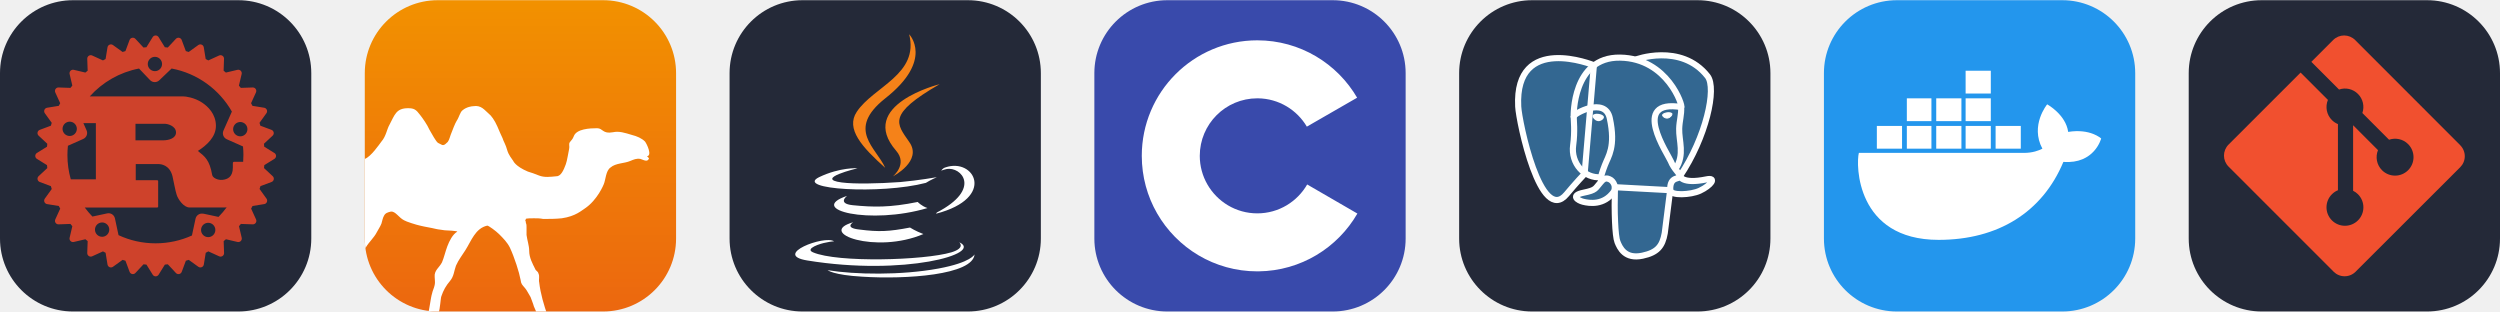
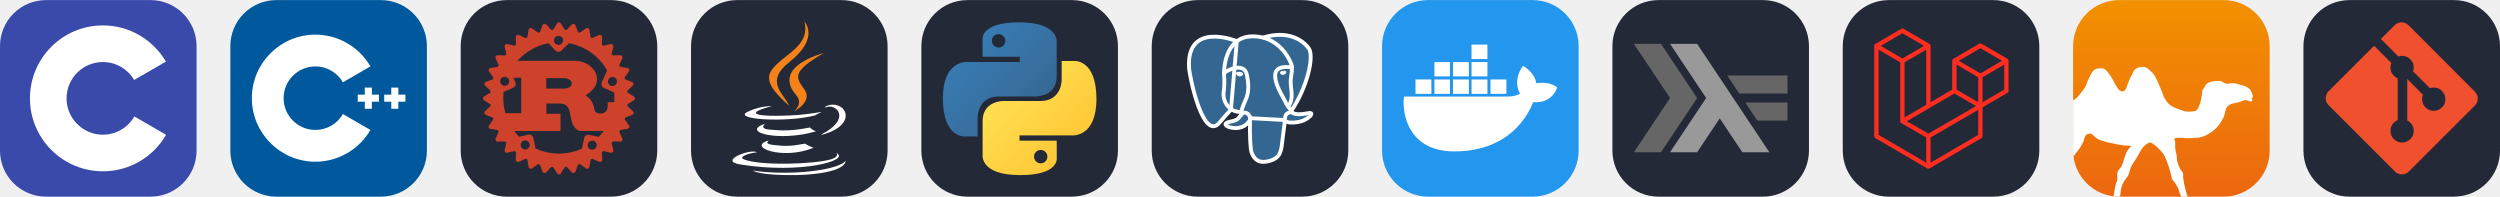
- <svg xmlns="http://www.w3.org/2000/svg" width="385" height="48" viewBox="0 0 2056 256" fill="none" version="1.1">
+ <svg xmlns="http://www.w3.org/2000/svg" width="610" height="48" viewBox="0 0 3256 256" fill="none" version="1.1">
  <g transform="translate(0, 0)">
+     <svg width="256" height="256" viewBox="0 0 256 256" fill="none">
+       <rect width="256" height="256" rx="60" fill="#394AAB" />
+       <path d="M134.001 33C169.144 33 199.828 52.086 216.262 80.456L216.102 80.183L174.753 103.991C166.607 90.198 151.672 80.889 134.54 80.698L134.001 80.695C107.875 80.695 86.695 101.874 86.695 127.999C86.695 136.543 88.972 144.552 92.933 151.469C101.088 165.704 116.416 175.306 134.001 175.306C151.693 175.306 167.109 165.582 175.222 151.195L175.025 151.54L216.311 175.458C200.057 203.588 169.794 222.615 135.059 222.994L134.001 223C98.746 223 67.975 203.796 51.582 175.276C43.579 161.353 39 145.212 39 127.999C39 75.533 81.532 33 134.001 33Z" fill="white" />
+     </svg>
+   </g>
+   <g transform="translate(300, 0)">
+     <svg width="256" height="256" fill="none" viewBox="0 0 256 256">
+       <rect width="256" height="256" fill="#00599C" rx="60" />
+       <path fill="#fff" d="M110.759 210.517C65.125 210.517 28 173.392 28 127.759C28 82.125 65.125 45 110.759 45C140.204 45 167.667 60.846 182.427 86.353L146.611 107.079C139.224 94.311 125.485 86.379 110.759 86.379C87.942 86.379 69.379 104.942 69.379 127.759C69.379 150.575 87.942 169.138 110.759 169.138C125.486 169.138 139.225 161.206 146.613 148.436L182.429 169.161C167.669 194.671 140.206 210.517 110.759 210.517Z" />
+       <path fill="#fff" d="M193.517 123.161H184.321V113.965H175.127V123.161H165.931V132.356H175.127V141.552H184.321V132.356H193.517V123.161Z" />
+       <path fill="#fff" d="M228 123.161H218.804V113.965H209.61V123.161H200.414V132.356H209.61V141.552H218.804V132.356H228V123.161Z" />
+     </svg>
+   </g>
+   <g transform="translate(600, 0)">
    <svg width="256" height="256" viewBox="0 0 256 256" fill="none" id="rust">
      <style>
#rust {
    path.rect {fill: #242938}

    @media (prefers-color-scheme: light) {
        path.rect {fill: #F4F2ED}
    }
}
</style>
      <path d="M196 0H60C26.863 0 0 26.863 0 60V196C0 229.137 26.863 256 60 256H196C229.137 256 256 229.137 256 196V60C256 26.863 229.137 0 196 0Z" fill="#242938" class="rect" />
      <path d="M225.613 125.628L217.306 120.479C217.236 119.669 217.157 118.861 217.069 118.056L224.222 111.393C224.949 110.715 225.275 109.712 225.078 108.742C224.886 107.768 224.203 106.965 223.275 106.623L214.134 103.215C213.905 102.424 213.664 101.638 213.419 100.849L219.115 92.936C219.696 92.132 219.815 91.085 219.437 90.172C219.058 89.258 218.231 88.603 217.261 88.442L207.628 86.875C207.253 86.144 206.863 85.425 206.469 84.717L210.52 75.82C210.934 74.915 210.848 73.87 210.296 73.037C209.745 72.211 208.813 71.729 207.817 71.767L198.033 72.107C197.528 71.475 197.013 70.849 196.489 70.233L198.741 60.712C198.968 59.744 198.683 58.724 197.979 58.023C197.28 57.323 196.266 57.033 195.291 57.261L185.773 59.513C185.156 58.991 184.529 58.474 183.895 57.969L184.238 48.182C184.275 47.192 183.792 46.251 182.968 45.702C182.141 45.149 181.094 45.066 180.185 45.477L171.31 49.528C170.593 49.134 169.874 48.744 169.153 48.367L167.582 38.732C167.424 37.755 166.768 36.926 165.852 36.555C164.938 36.175 163.885 36.297 163.09 36.877L155.18 42.575C154.399 42.327 153.616 42.088 152.833 41.861L149.426 32.718C149.079 31.787 148.277 31.103 147.307 30.91C146.334 30.719 145.339 31.043 144.658 31.766L137.996 38.921C137.192 38.832 136.382 38.751 135.574 38.685L130.426 30.355C129.906 29.513 128.984 29 127.985 29C126.986 29 126.074 29.513 125.563 30.355L120.415 38.685C119.605 38.751 118.795 38.832 117.993 38.921L111.332 31.766C110.657 31.043 109.654 30.719 108.682 30.91C107.708 31.105 106.905 31.787 106.562 32.718L103.156 41.861C102.365 42.088 101.582 42.329 100.81 42.575L92.9 36.877C92.095 36.296 91.047 36.173 90.137 36.555C89.223 36.934 88.566 37.763 88.407 38.732L86.836 48.367C86.11 48.744 85.39 49.132 84.679 49.528L75.803 45.477C74.901 45.064 73.854 45.149 73.022 45.702C72.197 46.251 71.714 47.192 71.752 48.182L72.092 57.969C71.46 58.474 70.834 58.991 70.215 59.513L60.696 57.261C59.729 57.035 58.709 57.323 58.009 58.023C57.305 58.726 57.019 59.739 57.246 60.712L59.479 70.233C58.959 70.85 58.444 71.475 57.939 72.107L48.155 71.767C47.169 71.738 46.225 72.211 45.676 73.037C45.123 73.858 45.04 74.911 45.451 75.82L49.501 84.717C49.107 85.43 48.717 86.15 48.341 86.875L38.708 88.442C37.73 88.601 36.905 89.256 36.532 90.172C36.153 91.09 36.276 92.141 36.854 92.936L42.55 100.849C42.302 101.63 42.062 102.416 41.834 103.215L32.694 106.623C31.767 106.969 31.084 107.772 30.89 108.742C30.698 109.716 31.021 110.711 31.746 111.393L38.899 118.056C38.81 118.861 38.731 119.671 38.663 120.479L30.355 125.628C29.513 126.149 29 127.068 29 128.07C29 129.071 29.513 129.982 30.355 130.494L38.663 135.642C38.731 136.453 38.81 137.261 38.899 138.065L31.746 144.729C31.021 145.404 30.698 146.408 30.89 147.378C31.084 148.354 31.767 149.154 32.694 149.499L41.834 152.906C42.062 153.698 42.302 154.483 42.55 155.273L36.854 163.185C36.275 163.992 36.151 165.039 36.532 165.949C36.912 166.867 37.739 167.522 38.727 167.679L48.359 169.246C48.736 169.977 49.122 170.696 49.52 171.405L45.47 180.283C45.057 181.185 45.142 182.232 45.695 183.065C46.248 183.892 47.188 184.376 48.174 184.335L57.939 183.993C58.448 184.629 58.961 185.251 59.483 185.871L57.25 195.393C57.023 196.358 57.309 197.362 58.013 198.062C58.711 198.768 59.727 199.05 60.7 198.823L70.219 196.589C70.838 197.115 71.464 197.626 72.096 198.13L71.755 207.917C71.718 208.907 72.2 209.848 73.025 210.396C73.847 210.947 74.899 211.031 75.807 210.618L84.683 206.567C85.398 206.965 86.117 207.35 86.84 207.728L88.411 217.363C88.57 218.343 89.225 219.172 90.141 219.559C91.054 219.939 92.109 219.816 92.903 219.239L100.814 213.541C101.595 213.789 102.38 214.032 103.179 214.258L106.585 223.401C106.932 224.329 107.734 225.017 108.705 225.206C109.677 225.402 110.673 225.077 111.355 224.35L118.016 217.194C118.82 217.287 119.63 217.365 120.438 217.437L125.586 225.747C126.104 226.586 127.025 227.103 128.008 227.103C128.99 227.103 129.92 226.588 130.449 225.747L135.597 217.437C136.407 217.365 137.215 217.287 138.019 217.194L144.68 224.35C145.356 225.077 146.359 225.402 147.33 225.206C148.304 225.015 149.106 224.329 149.449 223.401L152.856 214.258C153.646 214.032 154.432 213.789 155.221 213.541L163.131 219.239C163.935 219.816 164.984 219.939 165.894 219.559C166.81 219.182 167.465 218.351 167.624 217.363L169.195 207.728C169.922 207.35 170.64 206.959 171.352 206.567L180.228 210.618C181.13 211.031 182.176 210.947 183.009 210.396C183.834 209.844 184.315 208.907 184.279 207.917L183.939 198.13C184.571 197.624 185.197 197.115 185.814 196.589L195.332 198.823C196.3 199.05 197.319 198.768 198.02 198.062C198.724 197.36 199.01 196.35 198.783 195.393L196.549 185.871C197.072 185.251 197.587 184.629 198.09 183.993L207.874 184.335C208.859 184.376 209.804 183.892 210.352 183.065C210.906 182.24 210.991 181.189 210.576 180.283L206.527 171.405C206.922 170.688 207.31 169.967 207.685 169.246L217.317 167.679C218.297 167.522 219.122 166.867 219.493 165.949C219.871 165.035 219.753 163.981 219.171 163.185L213.475 155.273C213.722 154.49 213.961 153.705 214.191 152.906L223.331 149.499C224.261 149.15 224.945 148.35 225.135 147.378C225.331 146.406 225.006 145.41 224.28 144.729L217.126 138.065C217.213 137.261 217.292 136.451 217.362 135.642L225.671 130.494C226.512 129.974 227.025 129.052 227.025 128.07C227.025 127.088 226.514 126.158 225.672 125.628H225.613ZM169.976 194.723C166.797 194.038 164.791 190.899 165.472 187.719C166.151 184.538 169.276 182.513 172.455 183.194C175.635 183.874 177.659 187.018 176.978 190.198C176.297 193.379 173.174 195.404 169.995 194.723H169.976ZM167.156 175.604C164.261 174.983 161.404 176.826 160.798 179.73L157.846 193.511C148.743 197.638 138.543 199.947 127.945 199.947C117.045 199.947 106.751 197.543 97.477 193.227L94.525 179.446C93.904 176.55 91.062 174.694 88.167 175.319L75.998 177.931C73.746 175.604 71.646 173.123 69.716 170.511H128.948C129.619 170.511 130.065 170.39 130.065 169.78V148.768C130.065 148.159 129.619 148.038 128.948 148.038H111.633V134.768H130.348C132.057 134.768 139.489 135.256 141.855 144.762C142.598 147.677 144.239 157.181 145.356 160.228C146.469 163.636 150.995 170.451 155.821 170.451H185.343C185.677 170.451 186.035 170.412 186.412 170.345C184.368 173.127 182.116 175.758 179.713 178.22L167.26 175.55L167.156 175.604ZM85.215 194.439C82.035 195.124 78.913 193.099 78.231 189.914C77.552 186.734 79.571 183.591 82.754 182.91C85.934 182.23 89.056 184.256 89.737 187.435C90.417 190.615 88.396 193.757 85.215 194.439ZM62.695 103.385C64.012 106.357 62.672 109.841 59.705 111.165C56.733 112.485 53.27 111.143 51.946 108.175C50.621 105.206 51.968 101.719 54.936 100.394C57.907 99.077 61.37 100.417 62.695 103.385ZM55.787 119.741L68.466 114.1C71.173 112.898 72.403 109.727 71.192 107.02L68.58 101.114H78.837V147.303H58.21C56.414 140.98 55.447 134.317 55.447 127.427C55.447 124.795 55.589 122.202 55.861 119.646L55.787 119.741ZM111.425 115.254V101.625H135.837C137.099 101.625 144.75 103.084 144.75 108.8C144.75 113.55 138.883 115.254 134.058 115.254H111.349H111.425ZM200.179 127.521C200.179 129.331 200.113 131.118 199.981 132.898H192.543C191.799 132.898 191.5 133.386 191.5 134.114V137.521C191.5 145.548 186.978 147.309 183.003 147.744C179.219 148.17 175.037 146.162 174.526 143.844C172.292 131.294 168.583 128.624 162.716 123.968C170.003 119.349 177.572 112.515 177.572 103.334C177.572 93.472 170.817 87.263 166.218 84.215C159.746 79.956 152.592 79.104 150.662 79.104H73.83C84.257 67.481 98.431 59.227 114.327 56.199L123.393 65.701C125.436 67.841 128.823 67.935 130.981 65.876L141.124 56.183C162.319 60.14 180.297 73.353 190.705 91.582L183.761 107.256C182.563 109.964 183.785 113.144 186.485 114.337L199.846 120.28C200.077 122.646 200.198 125.051 200.198 127.473L200.179 127.521ZM123.347 48.205C125.694 45.952 129.422 46.047 131.654 48.396C133.888 50.743 133.812 54.472 131.459 56.725C129.113 58.978 125.385 58.883 123.152 56.532C120.919 54.184 120.995 50.455 123.347 48.203V48.205ZM192.231 103.67C193.546 100.697 197.018 99.353 199.99 100.678C202.961 101.996 204.305 105.486 202.98 108.459C201.665 111.431 198.192 112.775 195.221 111.449C192.25 110.132 190.906 106.641 192.231 103.67Z" fill="#CE422B" />
    </svg>
  </g>
-   <g transform="translate(300, 0)">
-     <svg width="256" height="256" viewBox="0 0 256 256" fill="none">
-       <g clip-path="url(#clip0_306_106)">
-         <rect width="256" height="256" rx="60" fill="url(#paint0_linear_306_106)" />
-         <path d="M143.426 232.018C142.879 229.824 143.974 227.08 142.879 224.886C142.331 222.691 140.689 222.691 140.142 221.045C137.952 216.656 135.215 211.718 135.215 206.231C135.215 201.842 133.572 197.453 133.025 193.064C133.025 190.869 133.025 188.674 133.025 186.48C133.025 185.382 133.025 184.285 132.478 183.188C132.478 182.639 132.478 181.542 131.93 181.542L132.478 179.896C132.478 179.347 137.404 179.347 139.047 179.347C141.784 179.347 143.974 179.347 146.711 179.896C152.185 179.896 156.564 179.896 162.039 179.347C173.535 177.701 178.462 172.763 181.199 171.117C191.6 163.985 196.527 151.366 196.527 151.366C198.169 147.525 198.169 140.392 202.001 137.649C206.38 133.809 213.497 134.357 218.424 132.163C221.161 131.065 223.351 129.968 226.635 130.517C228.825 131.065 232.657 133.809 233.752 129.968C233.204 129.419 232.657 128.871 232.109 128.322C236.489 127.773 232.109 118.446 230.467 116.251C227.73 113.508 223.898 111.862 219.519 110.765C214.044 109.119 209.117 107.473 204.191 108.57C195.432 110.216 195.979 105.278 191.052 105.278C185.031 105.278 174.082 105.827 171.892 111.862C170.798 114.605 170.25 114.605 168.608 116.8C167.513 118.446 168.608 120.092 168.06 122.287C167.513 124.481 166.418 132.163 165.323 134.906C163.681 139.295 161.491 144.782 157.659 144.782C152.185 145.33 147.806 145.879 143.426 144.233C140.689 143.136 136.31 141.49 134.12 140.941C123.719 136.552 122.076 132.163 122.076 132.163C120.982 130.517 118.244 127.225 117.15 123.384C116.055 118.995 113.865 115.703 113.318 113.508C112.223 111.314 110.58 107.473 108.938 103.632C106.748 98.694 104.011 94.854 101.822 93.208C98.537 90.465 95.8 86.075 89.231 87.172C88.136 87.172 83.757 87.721 80.472 90.465C78.282 92.111 77.735 95.951 75.545 99.243C74.45 100.889 72.26 106.376 70.618 110.765C69.523 114.057 68.976 116.251 67.334 117.349C66.239 118.446 65.144 119.543 63.502 118.995C62.407 118.446 61.312 117.897 60.217 117.349C58.575 116.251 55.29 110.216 53.1 106.376C51.458 102.535 47.626 97.048 45.437 94.305C42.152 89.916 40.51 88.819 35.583 88.819C25.729 88.819 24.634 94.305 20.255 102.535C18.065 106.376 17.518 111.862 13.686 116.251C12.043 118.446 4.927 128.871 0 130.517V206.231V205.683C0.547 204.585 0.547 203.488 1.095 202.94C3.285 199.099 7.664 195.258 9.854 190.869C10.949 188.674 12.591 186.48 13.686 183.736C14.233 182.09 14.781 178.799 15.875 177.153C16.97 174.958 19.16 174.409 21.35 173.861C25.182 173.312 27.919 178.799 32.298 180.993C33.941 182.09 42.699 184.834 45.437 185.382C49.816 186.48 54.195 187.028 58.575 188.126C60.764 188.674 62.954 188.674 65.691 189.223C67.881 189.223 76.093 189.772 76.093 190.32C72.26 192.515 69.523 198.002 67.881 202.391C66.239 206.78 65.144 211.718 63.502 215.559C61.312 219.948 56.932 222.143 57.48 227.629C57.48 229.824 58.027 232.018 57.48 234.213C56.932 236.956 55.838 238.602 55.29 241.346C54.195 244.638 53.1 255.062 52.006 257.805L60.764 256.708C61.859 254.513 62.407 244.638 62.954 243.54C64.597 238.602 66.786 234.762 70.071 230.921C73.355 227.08 73.355 222.691 74.998 218.302C77.187 213.364 79.924 210.072 82.662 205.683C87.588 198.002 90.873 187.577 100.727 185.382C101.822 185.382 107.843 189.772 110.58 192.515C113.865 195.807 117.15 199.099 119.339 203.488C123.171 211.718 127.003 223.789 128.098 229.824C128.646 233.664 129.193 233.664 131.93 236.956C133.025 238.054 135.215 242.443 136.31 244.089C136.857 245.735 138.499 249.575 139.047 251.77C139.594 252.867 141.236 256.708 142.331 260H150.543C147.258 250.673 144.521 241.346 143.426 232.018Z" fill="white" />
-       </g>
-       <defs>
-         <linearGradient id="paint0_linear_306_106" x1="127.705" y1="0.12" x2="127.705" y2="257.041" gradientUnits="userSpaceOnUse">
-           <stop stop-color="#F29100" />
-           <stop offset="1" stop-color="#EC670F" />
-         </linearGradient>
-         <clipPath id="clip0_306_106">
-           <rect width="256" height="256" rx="60" fill="white" />
-         </clipPath>
-       </defs>
-     </svg>
-   </g>
-   <g transform="translate(600, 0)">
+   <g transform="translate(900, 0)">
    <svg width="256" height="256" fill="none" viewBox="0 0 256 256" id="java">
      <style>
#java {
    rect {fill: #242938}

    @media (prefers-color-scheme: light) {
        rect {fill: #F4F2ED}
        path.mug {fill: #4E7896}
    }
}
</style>
      <rect width="256" height="256" fill="#242938" rx="60" />
      <path fill="#fff" d="M101.634 182.619C101.634 182.619 93.955 187.293 106.979 188.63C122.707 190.634 131.023 190.299 148.386 186.962C148.386 186.962 153.06 189.971 159.406 192.306C120.331 209.002 70.909 191.304 101.634 182.619ZM96.625 160.914C96.625 160.914 88.275 167.26 101.299 168.593C118.327 170.262 131.69 170.597 154.732 165.926C154.732 165.926 157.741 169.267 162.747 170.936C115.664 184.961 62.898 172.269 96.625 160.917V160.914ZM188.795 198.984C188.795 198.984 194.471 203.658 182.449 207.334C160.073 214.012 88.61 216.019 68.573 207.334C61.564 204.325 74.92 199.982 79.259 199.319C83.601 198.317 85.937 198.317 85.937 198.317C78.257 192.973 34.842 209.337 63.896 214.046C143.709 227.073 209.499 208.37 188.792 199.018L188.795 198.984ZM105.307 138.203C105.307 138.203 68.905 146.888 92.279 149.89C102.298 151.223 122 150.892 140.368 149.555C155.396 148.221 170.458 145.548 170.458 145.548C170.458 145.548 165.113 147.886 161.441 150.222C124.342 159.915 53.211 155.573 73.583 145.554C90.953 137.204 105.307 138.203 105.307 138.203V138.203ZM170.423 174.604C207.83 155.234 190.46 136.534 178.438 138.873C175.429 139.54 174.096 140.207 174.096 140.207C174.096 140.207 175.097 138.203 177.436 137.54C201.145 129.19 219.849 162.586 169.757 175.61C169.757 175.61 170.092 175.275 170.423 174.608V174.604ZM108.979 227.364C145.046 229.703 200.147 226.03 201.484 208.995C201.484 208.995 198.817 215.673 171.764 220.683C141.042 226.359 102.968 225.692 80.596 222.016C80.596 222.016 85.27 226.023 108.982 227.36L108.979 227.364Z" class="mug" />
      <path fill="#F58219" d="M147.685 28C147.685 28 168.389 49.039 127.983 80.759C95.589 106.472 120.632 121.168 127.983 137.861C108.948 120.833 95.261 105.802 104.606 91.776C118.331 71.083 156.062 61.064 147.685 28ZM137 123.842C146.683 134.862 134.333 144.881 134.333 144.881C134.333 144.881 159.044 132.195 147.692 116.494C137.338 101.466 129.324 94.118 172.738 69.069C172.738 69.069 104.278 86.097 137.007 123.835L137 123.842Z" />
    </svg>
  </g>
-   <g transform="translate(900, 0)">
-     <svg width="256" height="256" viewBox="0 0 256 256" fill="none">
-       <rect width="256" height="256" rx="60" fill="#394AAB" />
-       <path d="M134.001 33C169.144 33 199.828 52.086 216.262 80.456L216.102 80.183L174.753 103.991C166.607 90.198 151.672 80.889 134.54 80.698L134.001 80.695C107.875 80.695 86.695 101.874 86.695 127.999C86.695 136.543 88.972 144.552 92.933 151.469C101.088 165.704 116.416 175.306 134.001 175.306C151.693 175.306 167.109 165.582 175.222 151.195L175.025 151.54L216.311 175.458C200.057 203.588 169.794 222.615 135.059 222.994L134.001 223C98.746 223 67.975 203.796 51.582 175.276C43.579 161.353 39 145.212 39 127.999C39 75.533 81.532 33 134.001 33Z" fill="white" />
+   <g transform="translate(1200, 0)">
+     <svg width="256" height="256" fill="none" viewBox="0 0 256 256" id="python">
+       <style>
+ #python {
+     rect {fill: #242938}
+ 
+     @media (prefers-color-scheme: light) {
+         rect {fill: #F4F2ED}
+     }
+ }
+ </style>
+       <rect width="256" height="256" fill="#242938" rx="60" />
+       <path fill="url(#paint0_linear_2_47)" d="M127.279 29C76.507 29 79.677 51.018 79.677 51.018L79.734 73.828H128.185V80.677H60.489C60.489 80.677 28 76.993 28 128.222C28 179.452 56.357 177.636 56.357 177.636H73.281V153.863C73.281 153.863 72.369 125.506 101.186 125.506H149.24C149.24 125.506 176.239 125.942 176.239 99.412V55.546C176.239 55.546 180.338 29 127.279 29ZM100.563 44.339C105.384 44.339 109.28 48.235 109.28 53.056C109.28 57.876 105.384 61.772 100.563 61.772C95.743 61.772 91.847 57.876 91.847 53.056C91.847 48.235 95.743 44.339 100.563 44.339Z" />
+       <path fill="url(#paint1_linear_2_47)" d="M128.721 227.958C179.493 227.958 176.323 205.941 176.323 205.941L176.266 183.13H127.815V176.281H195.511C195.511 176.281 228 179.966 228 128.736C228 77.506 199.643 79.323 199.643 79.323H182.719V103.096C182.719 103.096 183.631 131.453 154.814 131.453H106.76C106.76 131.453 79.761 131.016 79.761 157.546V201.412C79.761 201.412 75.662 227.958 128.721 227.958ZM155.437 212.619C150.616 212.619 146.72 208.723 146.72 203.903C146.72 199.082 150.616 195.186 155.437 195.186C160.257 195.186 164.154 199.082 164.154 203.903C164.154 208.723 160.257 212.619 155.437 212.619Z" />
+       <defs>
+         <linearGradient id="paint0_linear_2_47" x1="47.22" x2="146.333" y1="46.896" y2="145.02" gradientUnits="userSpaceOnUse">
+           <stop stop-color="#387EB8" />
+           <stop offset="1" stop-color="#366994" />
+         </linearGradient>
+         <linearGradient id="paint1_linear_2_47" x1="108.056" x2="214.492" y1="109.905" y2="210.522" gradientUnits="userSpaceOnUse">
+           <stop stop-color="#FFE052" />
+           <stop offset="1" stop-color="#FFC331" />
+         </linearGradient>
+       </defs>
    </svg>
  </g>
-   <g transform="translate(1200, 0)">
+   <g transform="translate(1500, 0)">
    <svg width="256" height="256" fill="none" viewBox="0 0 256 256" id="postgresql">
      <style>
#postgresql {
    rect {fill: #242938}

    @media (prefers-color-scheme: light) {
        rect {fill: #F4F2ED}
    }
}
</style>
      <rect width="256" height="256" fill="#242938" rx="60" />
      <path fill="#336791" d="M203.48 148.688C183.16 152.878 181.684 145.995 181.684 145.995C203.15 114.143 212.129 73.713 204.38 63.82C183.259 36.82 146.689 49.596 146.077 49.927L145.88 49.962C141.414 49.066 136.873 48.592 132.317 48.548C123.12 48.408 116.145 50.96 110.844 54.975C110.844 54.975 45.608 28.102 48.645 88.774C49.292 101.684 67.138 186.509 88.442 160.845C96.289 151.409 103.812 143.484 103.812 143.484C107.539 145.966 112.018 147.232 116.708 146.775L117.073 146.466C116.966 147.681 117.016 148.905 117.221 150.108C111.737 156.239 113.354 157.315 102.385 159.572C91.29 161.857 97.815 165.928 102.062 166.997C107.223 168.291 119.162 170.119 127.234 158.827L126.91 160.113C129.062 161.836 130.566 171.314 130.313 179.906C130.06 188.499 129.891 194.391 131.579 199.003C133.266 203.616 134.954 213.98 149.368 210.956C161.413 208.376 167.649 201.675 168.528 190.524C169.147 182.592 170.539 183.759 170.638 176.672L171.763 173.311C173.049 162.553 171.973 159.087 179.391 160.704L181.198 160.866C186.662 161.112 193.813 159.987 198.003 158.039C207.038 153.849 212.396 146.845 203.487 148.688H203.48Z" />
      <path stroke="#fff" stroke-linecap="round" stroke-linejoin="round" stroke-width="5.034" d="M146.07 48.596C143.82 49.299 182.38 34.498 204.303 62.504C212.038 72.397 203.073 112.827 181.606 144.678M128.098 153.784C127.536 173.795 128.239 193.946 130.194 198.784C132.148 203.621 136.346 213.198 150.767 210.118C162.812 207.538 167.199 202.538 169.098 191.506L173.548 156.231L128.098 153.784ZM110.816 53.469C110.816 53.469 45.538 26.778 48.575 87.451C49.222 100.36 67.067 185.185 88.372 159.521C96.148 150.148 103.18 142.815 103.18 142.815L110.816 53.469Z" />
      <path stroke="#fff" stroke-linecap="round" stroke-linejoin="bevel" stroke-width="5.034" d="M181.613 144.664C181.613 144.664 183.02 151.555 203.41 147.35C212.319 145.508 206.954 152.511 197.926 156.702C190.515 160.147 173.893 161.026 173.619 156.28C172.916 144.01 182.366 147.737 181.684 144.664C181.065 141.894 176.832 139.18 174.048 132.402C171.608 126.495 140.579 81.144 182.654 87.873C184.201 87.556 171.685 47.795 132.31 47.218C92.935 46.642 94.18 95.628 94.18 95.628" />
      <path stroke="#fff" stroke-linejoin="round" stroke-width="5.034" d="M117.08 148.869C111.596 155 113.213 156.076 102.245 158.333C91.149 160.618 97.674 164.689 101.921 165.758C107.082 167.052 119.021 168.88 127.093 157.58C129.554 154.135 127.079 148.651 123.704 147.259C122.073 146.584 119.893 145.74 117.095 148.876L117.08 148.869Z" />
      <path stroke="#fff" stroke-linecap="round" stroke-linejoin="round" stroke-width="5.034" d="M116.722 148.763C116.159 145.156 117.903 140.874 119.766 135.854C122.565 128.331 129.02 120.807 123.859 96.922C120.013 79.133 94.187 93.216 94.187 95.628C94.187 98.04 95.354 107.863 93.765 119.288C91.677 134.209 103.257 146.823 116.588 145.536" />
      <path fill="#fff" stroke="#fff" stroke-width="1.68" d="M110.577 95.269C110.457 96.092 112.088 98.293 114.205 98.588C116.321 98.884 118.128 97.168 118.248 96.338C118.367 95.509 116.736 94.609 114.62 94.313C112.503 94.018 110.682 94.454 110.577 95.269V95.269Z" />
      <path fill="#fff" stroke="#fff" stroke-width=".837" d="M175.011 93.589C175.123 94.412 173.499 96.612 171.383 96.908C169.266 97.203 167.445 95.487 167.34 94.658C167.234 93.828 168.852 92.928 170.968 92.633C173.084 92.338 174.905 92.773 175.011 93.589Z" />
      <path stroke="#fff" stroke-linecap="round" stroke-linejoin="round" stroke-width="5.034" d="M182.577 87.887C182.928 94.356 181.184 98.75 180.959 105.634C180.636 115.632 185.727 127.079 178.055 138.54" />
    </svg>
  </g>
-   <g transform="translate(1500, 0)">
+   <g transform="translate(1800, 0)">
    <svg width="256" height="256" fill="none" viewBox="0 0 256 256">
      <rect width="256" height="256" fill="#2396ED" rx="60" />
      <path d="M141.187 122.123H161.904V103.379H141.187V122.123ZM116.525 122.123H137.241V103.379H116.525V122.123ZM92.355 122.123H113.072V103.379H92.355V122.123ZM68.186 122.123H88.409V103.379H68.186V122.123ZM43.523 122.123H64.24V103.379H43.523V122.123ZM68.186 99.433H88.409V80.69H68.186V99.433ZM92.355 99.433H113.072V80.69H92.355V99.433ZM116.525 99.433H137.241V80.69H116.525V99.433ZM116.525 76.744H137.241V58H116.525V76.744ZM228 113.738C228 113.738 219.121 105.352 200.871 108.312C198.898 94.007 183.607 85.622 183.607 85.622C183.607 85.622 169.303 102.886 179.661 122.123C176.702 123.603 171.769 125.576 164.37 125.576H28.726C26.259 134.948 26.259 197.097 94.328 197.097C143.16 197.097 179.661 174.408 196.925 132.974C222.574 134.948 228 113.738 228 113.738Z" fill="#fff" />
    </svg>
  </g>
-   <g transform="translate(1800, 0)">
+   <g transform="translate(2100, 0)">
+     <svg width="256" height="256" viewBox="0 0 256 256" fill="none" id="haskell">
+       <style>
+ #haskell {
+     rect {fill: #242938}
+ 
+     @media (prefers-color-scheme: light) {
+         rect {fill: #F4F2ED}
+         path:nth-child(1) {fill: #352950}
+         path:nth-child(2) {fill: #4A3A74}
+         path:nth-child(3) {fill: #7C3679}
+     }
+ }
+ </style>
+       <rect width="256" height="256" rx="60" fill="#242938" />
+       <path d="M28 198.176L75.059 127.588L28 57H63.294L110.354 127.588L63.294 198.176H28Z" fill="#666666" />
+       <path d="M75.059 198.176L122.119 127.588L75.059 57H110.354L204.471 198.176H169.176L139.766 154.059L110.353 198.176H75.059L75.059 198.176Z" fill="#999999" />
+       <path d="M188.785 157L173.099 133.468L228 133.466V156.997H188.784L188.785 157ZM165.256 121.706L149.569 98.174L228 98.172V121.702H165.251L165.256 121.706Z" fill="#666666" />
+     </svg>
+   </g>
+   <g transform="translate(2400, 0)">
+     <svg width="256" height="256" fill="none" viewBox="0 0 256 256" id="laravel">
+       <style>
+ #laravel {
+     rect {fill: #242938}
+ 
+     @media (prefers-color-scheme: light) {
+         rect {fill: #F4F2ED}
+     }
+ }
+ </style>
+       <rect width="256" height="256" fill="#242938" rx="60" />
+       <path fill="#FF2D20" fill-rule="evenodd" d="M215.846 78.314C215.91 78.557 215.944 78.808 215.944 79.061V118.26C215.944 118.763 215.813 119.257 215.565 119.692C215.316 120.128 214.958 120.489 214.528 120.739L182.082 139.681V177.226C182.082 178.248 181.547 179.191 180.673 179.706L112.945 219.241C112.79 219.33 112.621 219.387 112.452 219.448C112.388 219.47 112.329 219.509 112.262 219.527C111.788 219.653 111.291 219.653 110.817 219.527C110.74 219.505 110.669 219.462 110.595 219.434C110.44 219.377 110.278 219.327 110.13 219.241L42.416 179.706C41.986 179.455 41.629 179.094 41.38 178.659C41.131 178.224 41 177.729 41 177.226V59.629C41 59.371 41.035 59.121 41.099 58.879C41.12 58.796 41.169 58.721 41.197 58.639C41.25 58.489 41.3 58.336 41.377 58.196C41.43 58.103 41.507 58.028 41.571 57.943C41.652 57.828 41.726 57.71 41.821 57.61C41.902 57.528 42.008 57.467 42.099 57.396C42.201 57.31 42.293 57.217 42.409 57.149H42.413L76.271 37.382C76.7 37.132 77.186 37 77.681 37C78.175 37 78.661 37.132 79.09 37.382L112.949 57.149H112.956C113.068 57.221 113.164 57.31 113.266 57.392C113.357 57.464 113.459 57.528 113.54 57.607C113.639 57.71 113.71 57.828 113.794 57.943C113.854 58.028 113.935 58.103 113.984 58.196C114.065 58.339 114.111 58.489 114.168 58.639C114.196 58.721 114.245 58.796 114.266 58.882C114.331 59.126 114.364 59.377 114.365 59.629V133.079L142.579 116.606V79.057C142.579 78.807 142.614 78.553 142.678 78.314C142.703 78.228 142.748 78.153 142.777 78.071C142.833 77.921 142.882 77.767 142.96 77.628C143.013 77.535 143.09 77.46 143.15 77.374C143.235 77.26 143.305 77.142 143.404 77.042C143.485 76.96 143.587 76.899 143.679 76.828C143.784 76.742 143.876 76.649 143.989 76.581H143.993L177.855 56.813C178.283 56.563 178.769 56.431 179.264 56.431C179.759 56.431 180.245 56.563 180.673 56.813L214.532 76.581C214.652 76.653 214.743 76.742 214.849 76.824C214.937 76.895 215.039 76.96 215.12 77.038C215.219 77.142 215.289 77.26 215.374 77.374C215.437 77.46 215.515 77.535 215.564 77.628C215.645 77.767 215.691 77.921 215.747 78.071C215.779 78.153 215.825 78.228 215.846 78.314H215.846ZM210.3 116.606V84.009L198.451 90.925L182.082 100.482V133.079L210.303 116.606H210.3ZM176.441 175.572V142.954L160.34 152.279L114.361 178.888V211.813L176.441 175.572ZM46.644 64.577V175.572L108.717 211.81V178.891L76.289 160.281L76.278 160.274L76.264 160.267C76.155 160.203 76.064 160.11 75.961 160.031C75.873 159.96 75.771 159.903 75.694 159.824L75.687 159.814C75.595 159.724 75.531 159.614 75.454 159.513C75.383 159.417 75.299 159.335 75.243 159.235L75.239 159.224C75.175 159.117 75.136 158.988 75.091 158.867C75.045 158.76 74.985 158.66 74.957 158.545V158.541C74.922 158.406 74.915 158.263 74.9 158.123C74.886 158.016 74.858 157.909 74.858 157.802V157.795V81.05L58.493 71.49L46.644 64.581V64.577ZM77.684 43.162L49.474 59.629L77.677 76.095L105.884 59.625L77.677 43.162H77.684ZM92.355 145.926L108.721 136.373V64.577L96.872 71.494L80.503 81.05V152.847L92.355 145.926ZM179.264 62.594L151.056 79.061L179.264 95.527L207.467 79.057L179.264 62.594ZM176.441 100.482L160.072 90.925L148.224 84.009V116.606L164.589 126.159L176.441 133.079V100.482ZM111.536 173.94L152.909 149.988L173.591 138.02L145.405 121.564L112.952 140.51L83.374 157.777L111.536 173.94Z" clip-rule="evenodd" />
+     </svg>
+   </g>
+   <g transform="translate(2700, 0)">
+     <svg width="256" height="256" viewBox="0 0 256 256" fill="none">
+       <g clip-path="url(#clip0_306_106)">
+         <rect width="256" height="256" rx="60" fill="url(#paint0_linear_306_106)" />
+         <path d="M143.426 232.018C142.879 229.824 143.974 227.08 142.879 224.886C142.331 222.691 140.689 222.691 140.142 221.045C137.952 216.656 135.215 211.718 135.215 206.231C135.215 201.842 133.572 197.453 133.025 193.064C133.025 190.869 133.025 188.674 133.025 186.48C133.025 185.382 133.025 184.285 132.478 183.188C132.478 182.639 132.478 181.542 131.93 181.542L132.478 179.896C132.478 179.347 137.404 179.347 139.047 179.347C141.784 179.347 143.974 179.347 146.711 179.896C152.185 179.896 156.564 179.896 162.039 179.347C173.535 177.701 178.462 172.763 181.199 171.117C191.6 163.985 196.527 151.366 196.527 151.366C198.169 147.525 198.169 140.392 202.001 137.649C206.38 133.809 213.497 134.357 218.424 132.163C221.161 131.065 223.351 129.968 226.635 130.517C228.825 131.065 232.657 133.809 233.752 129.968C233.204 129.419 232.657 128.871 232.109 128.322C236.489 127.773 232.109 118.446 230.467 116.251C227.73 113.508 223.898 111.862 219.519 110.765C214.044 109.119 209.117 107.473 204.191 108.57C195.432 110.216 195.979 105.278 191.052 105.278C185.031 105.278 174.082 105.827 171.892 111.862C170.798 114.605 170.25 114.605 168.608 116.8C167.513 118.446 168.608 120.092 168.06 122.287C167.513 124.481 166.418 132.163 165.323 134.906C163.681 139.295 161.491 144.782 157.659 144.782C152.185 145.33 147.806 145.879 143.426 144.233C140.689 143.136 136.31 141.49 134.12 140.941C123.719 136.552 122.076 132.163 122.076 132.163C120.982 130.517 118.244 127.225 117.15 123.384C116.055 118.995 113.865 115.703 113.318 113.508C112.223 111.314 110.58 107.473 108.938 103.632C106.748 98.694 104.011 94.854 101.822 93.208C98.537 90.465 95.8 86.075 89.231 87.172C88.136 87.172 83.757 87.721 80.472 90.465C78.282 92.111 77.735 95.951 75.545 99.243C74.45 100.889 72.26 106.376 70.618 110.765C69.523 114.057 68.976 116.251 67.334 117.349C66.239 118.446 65.144 119.543 63.502 118.995C62.407 118.446 61.312 117.897 60.217 117.349C58.575 116.251 55.29 110.216 53.1 106.376C51.458 102.535 47.626 97.048 45.437 94.305C42.152 89.916 40.51 88.819 35.583 88.819C25.729 88.819 24.634 94.305 20.255 102.535C18.065 106.376 17.518 111.862 13.686 116.251C12.043 118.446 4.927 128.871 0 130.517V206.231V205.683C0.547 204.585 0.547 203.488 1.095 202.94C3.285 199.099 7.664 195.258 9.854 190.869C10.949 188.674 12.591 186.48 13.686 183.736C14.233 182.09 14.781 178.799 15.875 177.153C16.97 174.958 19.16 174.409 21.35 173.861C25.182 173.312 27.919 178.799 32.298 180.993C33.941 182.09 42.699 184.834 45.437 185.382C49.816 186.48 54.195 187.028 58.575 188.126C60.764 188.674 62.954 188.674 65.691 189.223C67.881 189.223 76.093 189.772 76.093 190.32C72.26 192.515 69.523 198.002 67.881 202.391C66.239 206.78 65.144 211.718 63.502 215.559C61.312 219.948 56.932 222.143 57.48 227.629C57.48 229.824 58.027 232.018 57.48 234.213C56.932 236.956 55.838 238.602 55.29 241.346C54.195 244.638 53.1 255.062 52.006 257.805L60.764 256.708C61.859 254.513 62.407 244.638 62.954 243.54C64.597 238.602 66.786 234.762 70.071 230.921C73.355 227.08 73.355 222.691 74.998 218.302C77.187 213.364 79.924 210.072 82.662 205.683C87.588 198.002 90.873 187.577 100.727 185.382C101.822 185.382 107.843 189.772 110.58 192.515C113.865 195.807 117.15 199.099 119.339 203.488C123.171 211.718 127.003 223.789 128.098 229.824C128.646 233.664 129.193 233.664 131.93 236.956C133.025 238.054 135.215 242.443 136.31 244.089C136.857 245.735 138.499 249.575 139.047 251.77C139.594 252.867 141.236 256.708 142.331 260H150.543C147.258 250.673 144.521 241.346 143.426 232.018Z" fill="white" />
+       </g>
+       <defs>
+         <linearGradient id="paint0_linear_306_106" x1="127.705" y1="0.12" x2="127.705" y2="257.041" gradientUnits="userSpaceOnUse">
+           <stop stop-color="#F29100" />
+           <stop offset="1" stop-color="#EC670F" />
+         </linearGradient>
+         <clipPath id="clip0_306_106">
+           <rect width="256" height="256" rx="60" fill="white" />
+         </clipPath>
+       </defs>
+     </svg>
+   </g>
+   <g transform="translate(3000, 0)">
    <svg width="256" height="256" viewBox="0 0 256 256" fill="none" id="git">
      <style>
#git {
    path.rect {fill: #242938}

    @media (prefers-color-scheme: light) {
        path.rect {fill: #F4F2ED}
    }
}
</style>
      <path d="M196 0H60C26.863 0 0 26.863 0 60V196C0 229.137 26.863 256 60 256H196C229.137 256 256 229.137 256 196V60C256 26.863 229.137 0 196 0Z" fill="#242938" class="rect" />
      <path d="M223.295 119.23L136.838 32.738C135.655 31.553 134.249 30.613 132.702 29.971C131.155 29.33 129.496 29 127.822 29C126.148 29 124.489 29.33 122.942 29.971C121.395 30.613 119.989 31.553 118.806 32.738L100.86 50.691L123.633 73.474C128.93 71.616 134.995 72.885 139.214 77.108C141.223 79.121 142.626 81.659 143.262 84.432C143.898 87.205 143.741 90.101 142.81 92.789L164.76 114.748C170.07 112.916 176.196 114.097 180.434 118.351C181.844 119.761 182.962 121.435 183.725 123.278C184.487 125.12 184.879 127.094 184.879 129.088C184.878 131.082 184.486 133.056 183.723 134.899C182.959 136.74 181.841 138.414 180.431 139.824C179.022 141.234 177.349 142.352 175.508 143.114C173.666 143.878 171.693 144.27 169.699 144.269C167.706 144.269 165.732 143.876 163.891 143.113C162.05 142.35 160.376 141.231 158.967 139.821C154.512 135.363 153.411 128.801 155.663 123.309L135.193 102.83V156.722C136.679 157.457 138.036 158.428 139.214 159.595C140.623 161.004 141.741 162.677 142.505 164.52C143.267 166.361 143.659 168.335 143.659 170.329C143.659 172.323 143.267 174.297 142.505 176.139C141.741 177.981 140.623 179.655 139.214 181.065C137.806 182.474 136.132 183.593 134.292 184.355C132.45 185.118 130.477 185.511 128.484 185.511C126.491 185.511 124.518 185.118 122.677 184.355C120.836 183.593 119.162 182.474 117.753 181.065C116.343 179.655 115.224 177.982 114.46 176.141C113.696 174.298 113.303 172.323 113.303 170.329C113.303 168.335 113.696 166.361 114.46 164.519C115.224 162.676 116.343 161.003 117.753 159.595C119.22 158.134 120.848 157.025 122.723 156.282V101.889C120.916 101.146 119.22 100.051 117.753 98.577C115.623 96.448 114.174 93.733 113.592 90.777C113.011 87.82 113.322 84.758 114.486 81.98L92.023 59.519L32.739 118.766C31.554 119.951 30.613 121.357 29.972 122.905C29.33 124.454 29 126.113 29 127.789C29 129.465 29.33 131.125 29.972 132.673C30.613 134.221 31.554 135.628 32.739 136.812L119.202 223.298C120.385 224.483 121.791 225.423 123.338 226.065C124.885 226.706 126.544 227.036 128.218 227.036C129.892 227.036 131.551 226.706 133.098 226.065C134.645 225.423 136.051 224.483 137.234 223.298L223.295 137.338C224.48 136.154 225.421 134.747 226.062 133.199C226.704 131.651 227.034 129.992 227.034 128.316C227.034 126.64 226.704 124.979 226.062 123.431C225.421 121.883 224.48 120.476 223.295 119.292" fill="#F1502F" />
    </svg>
  </g>
</svg>
